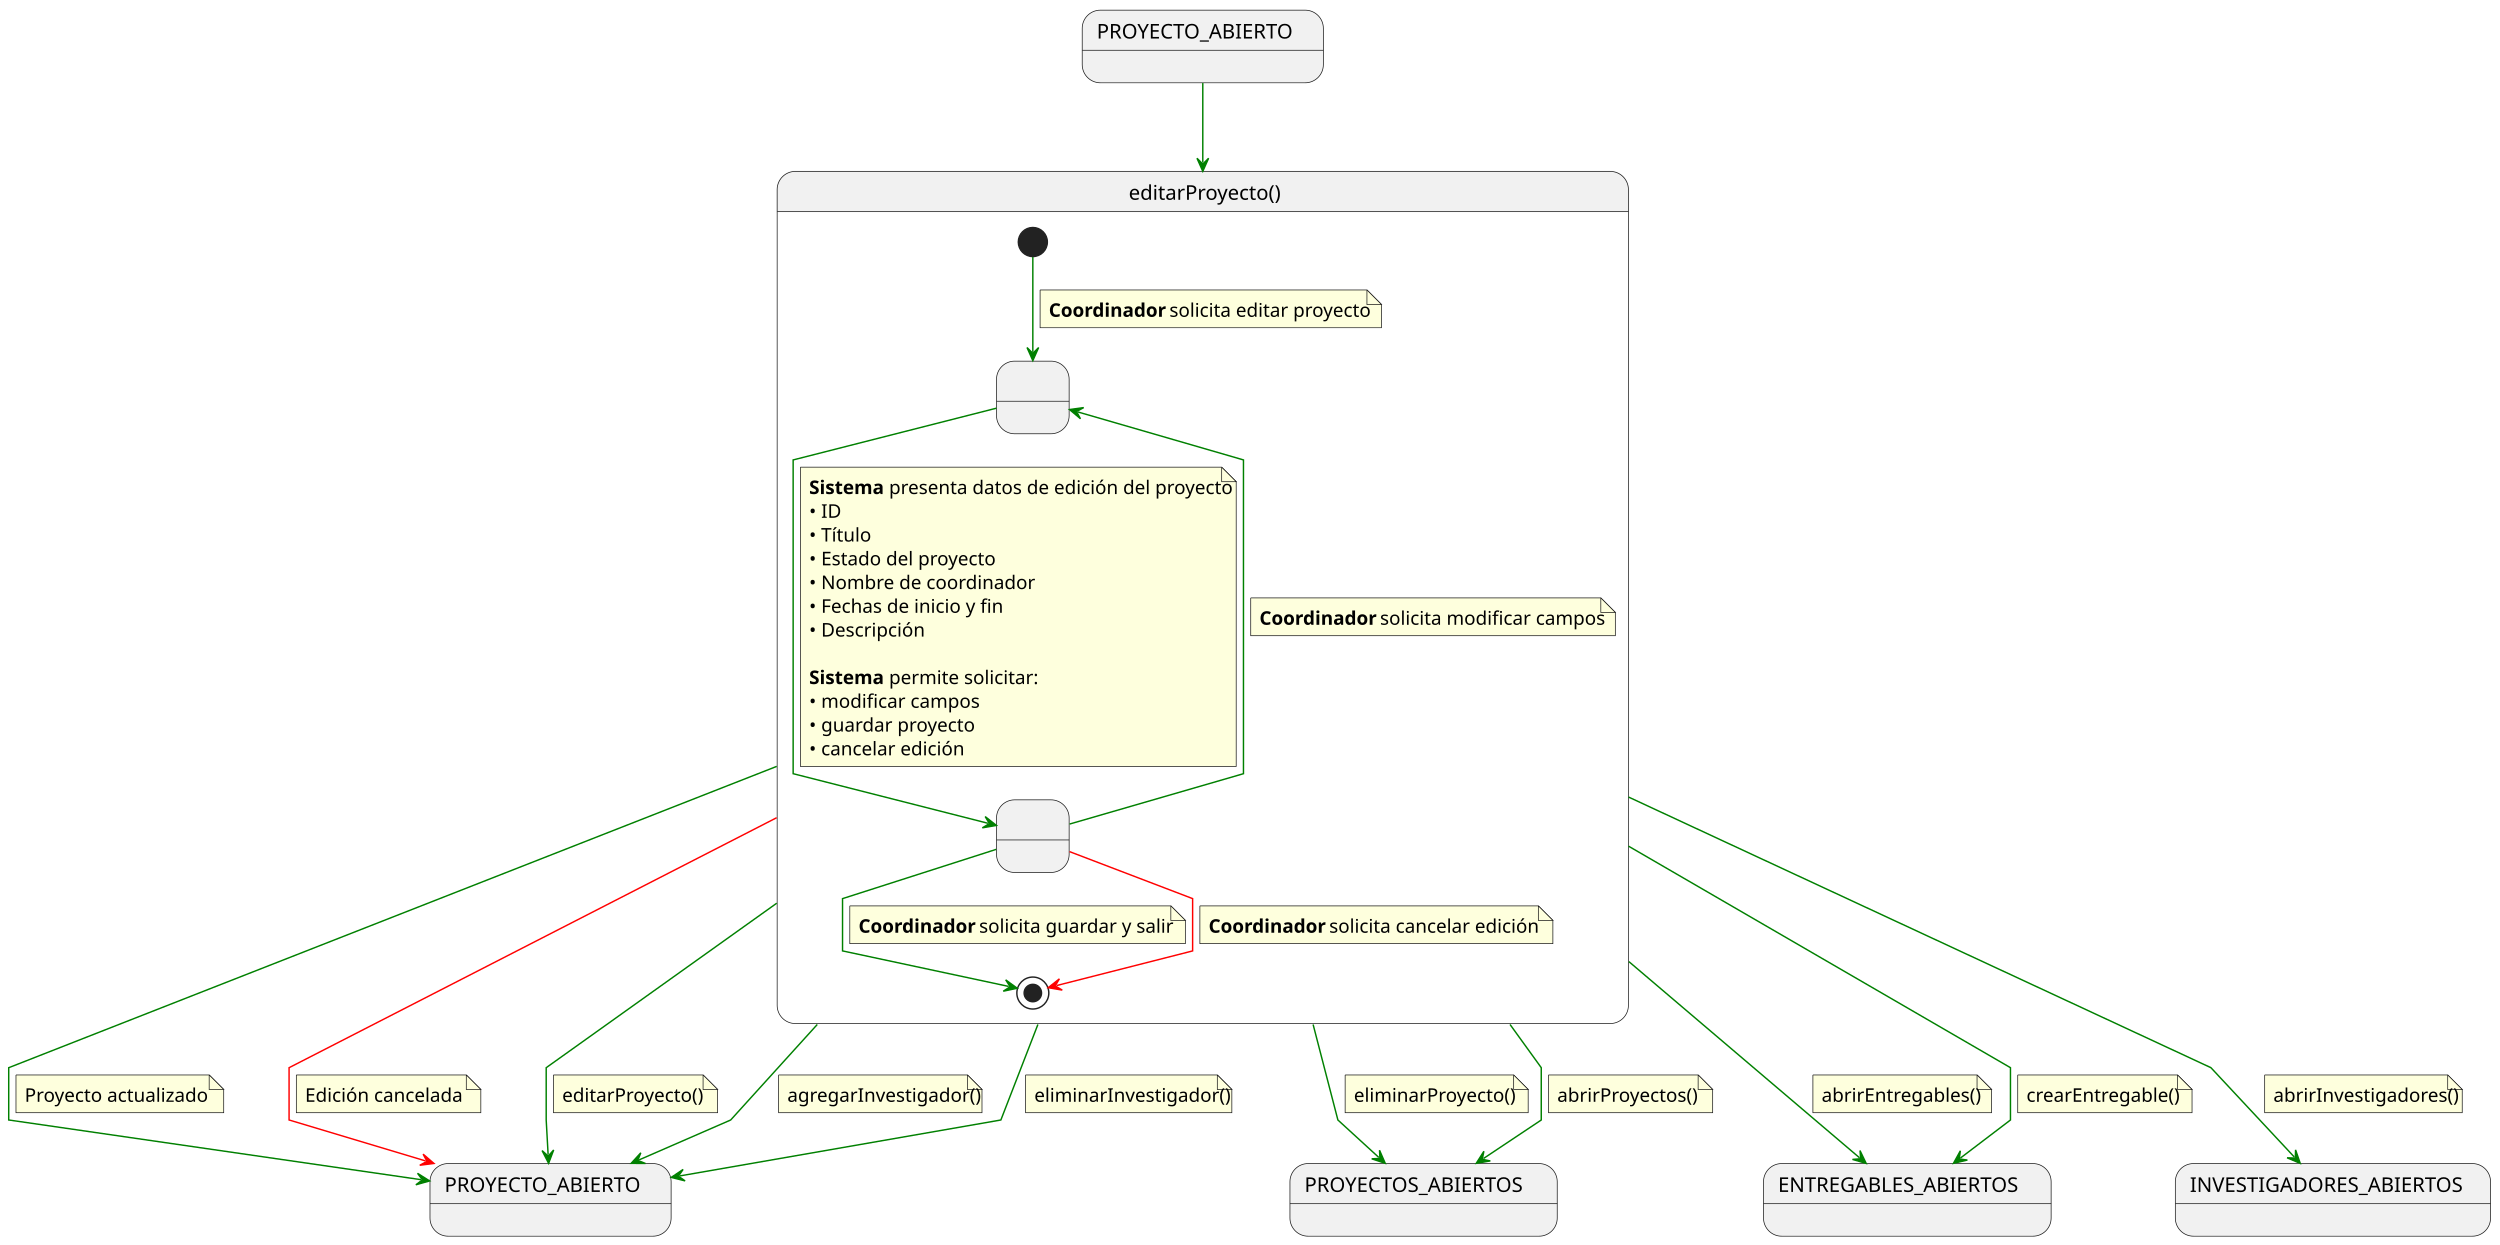
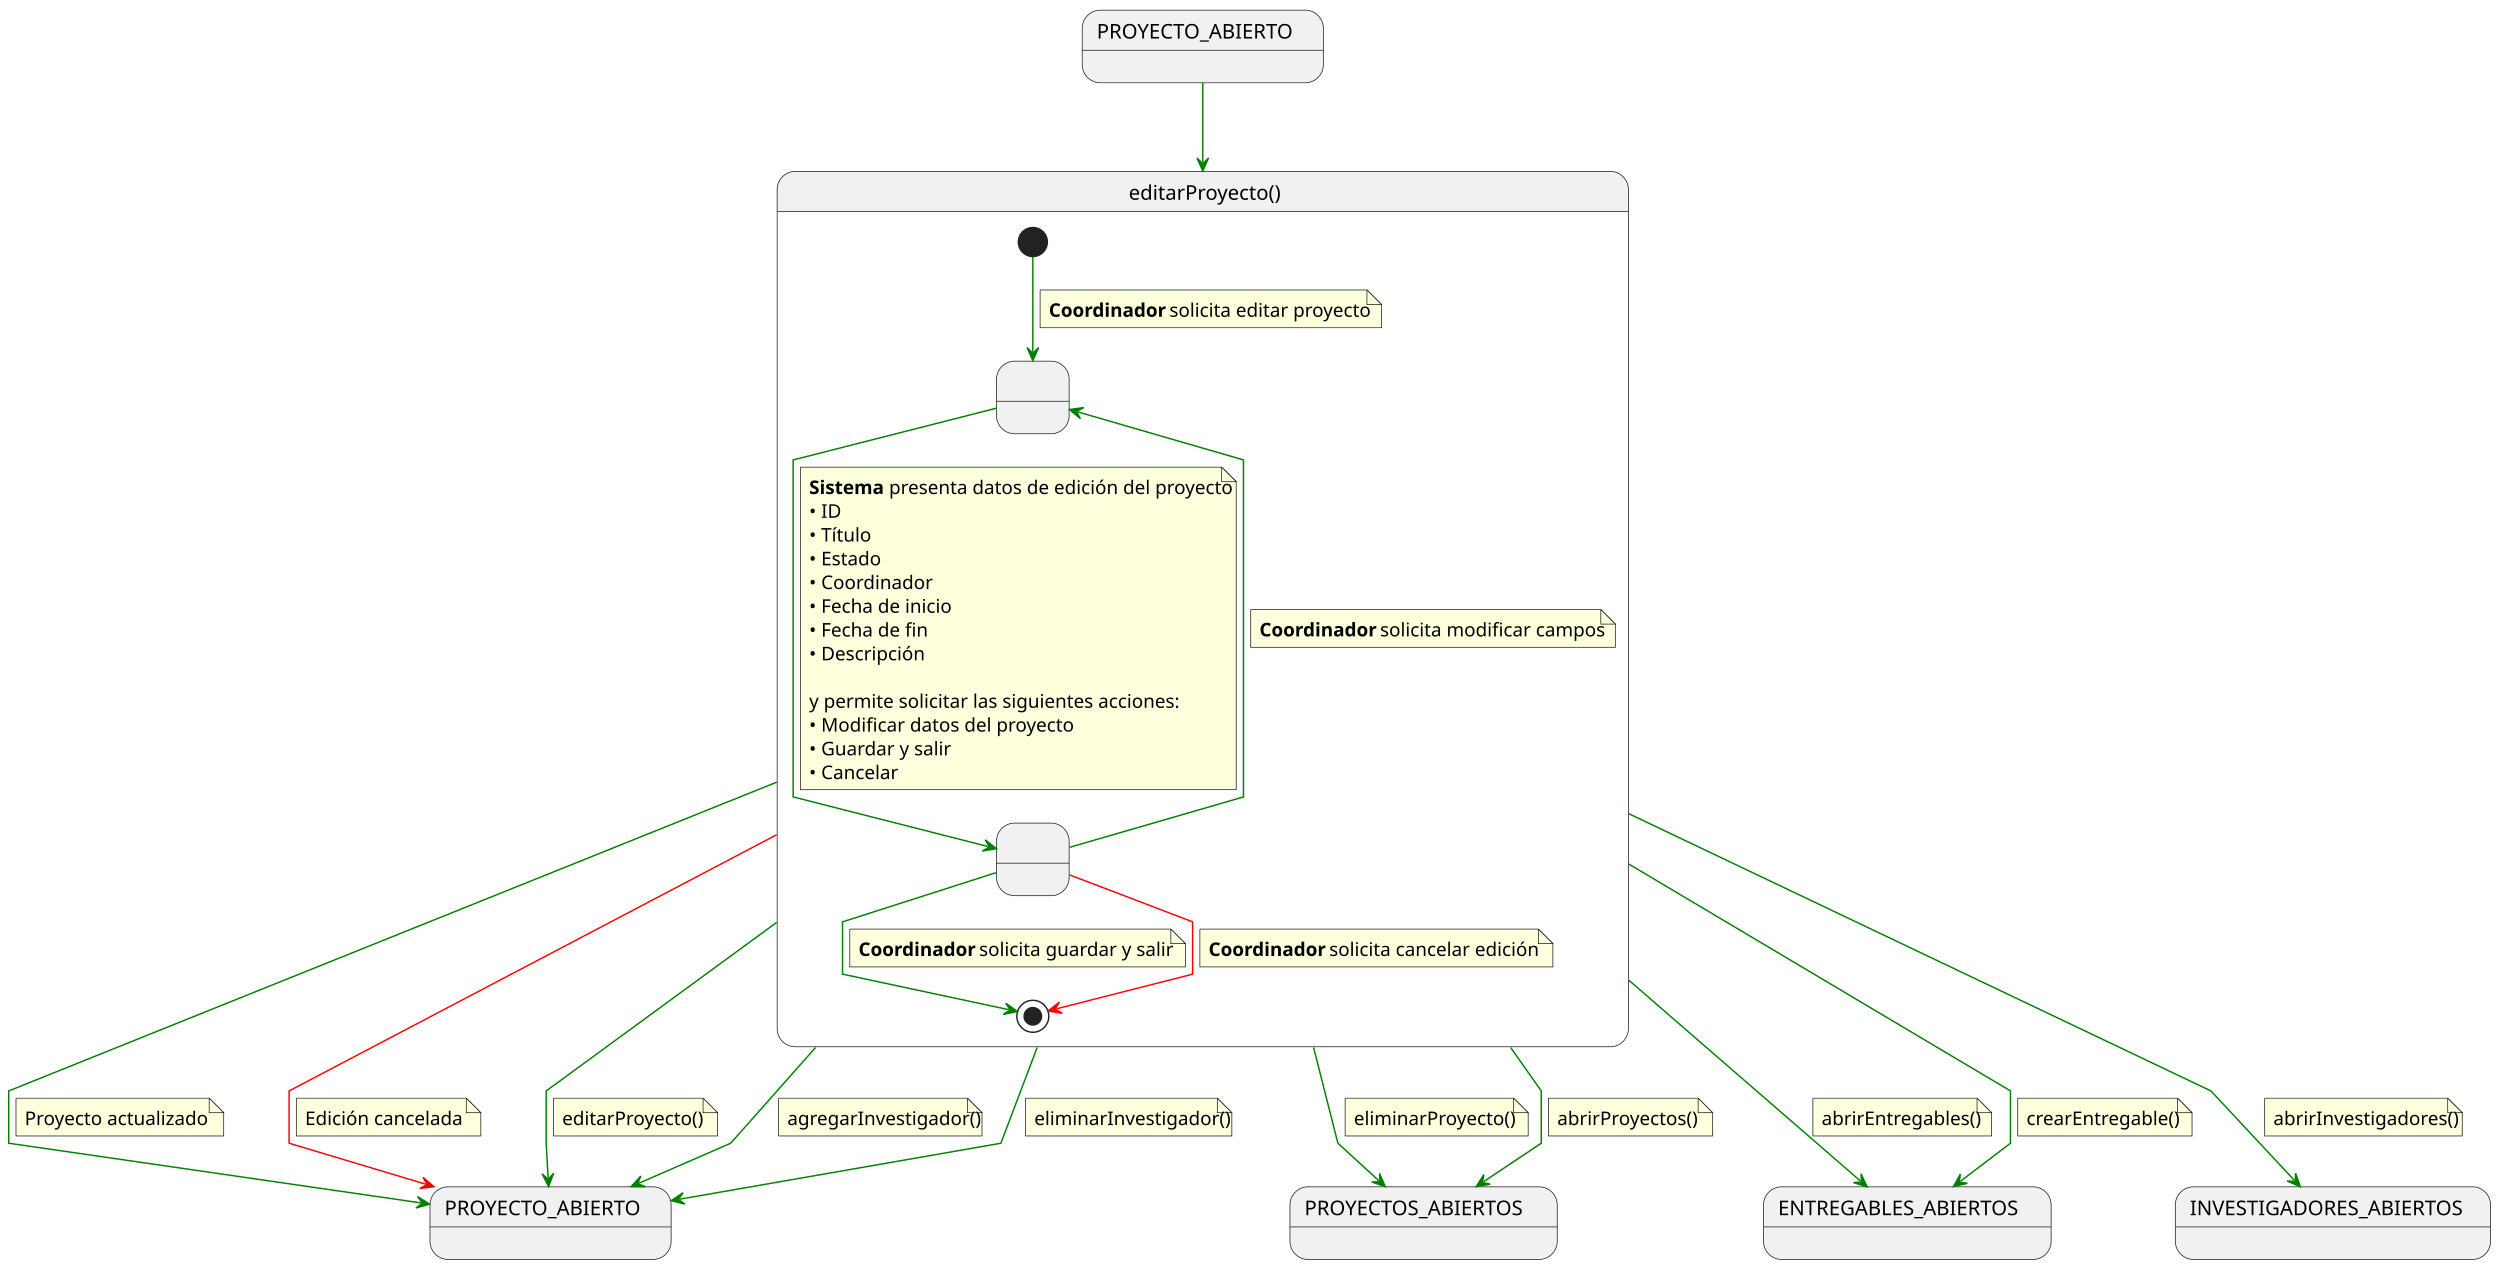
- <svg xmlns="http://www.w3.org/2000/svg" contentStyleType="text/css" height="857px" preserveAspectRatio="none" style="width:1721px;height:857px;background:#FFFFFF;" version="1.1" viewBox="0 0 1721 857" width="1721px" zoomAndPan="magnify">
+ <svg xmlns="http://www.w3.org/2000/svg" contentStyleType="text/css" height="873px" preserveAspectRatio="none" style="width:1721px;height:873px;background:#FFFFFF;" version="1.1" viewBox="0 0 1721 873" width="1721px" zoomAndPan="magnify">
  <defs />
  <g>
    <g id="in1">
      <rect fill="#F1F1F1" height="50" rx="12.5" ry="12.5" style="stroke:#181818;stroke-width:0.5;" width="166" x="745" y="7" />
      <line style="stroke:#181818;stroke-width:0.5;" x1="745" x2="911" y1="34.609" y2="34.609" />
      <text fill="#000000" font-family="sans-serif" font-size="14" lengthAdjust="spacing" textLength="146" x="755" y="26.533">PROYECTO_ABIERTO</text>
    </g>
    <path d="M547.5,118 L1108.5,118 A12.5,12.5 0 0 1 1121,130.5 L1121,145.609 L535,145.609 L535,130.5 A12.5,12.5 0 0 1 547.5,118 " fill="#F1F1F1" style="stroke:#F1F1F1;stroke-width:1.0;" />
-     <rect fill="none" height="586.609" rx="12.5" ry="12.5" style="stroke:#181818;stroke-width:0.5;" width="586" x="535" y="118" />
+     <rect fill="none" height="602.609" rx="12.5" ry="12.5" style="stroke:#181818;stroke-width:0.5;" width="586" x="535" y="118" />
    <line style="stroke:#181818;stroke-width:0.5;" x1="535" x2="1121" y1="145.609" y2="145.609" />
    <text fill="#000000" font-family="sans-serif" font-size="14" lengthAdjust="spacing" textLength="102" x="777" y="137.533">editarProyecto()</text>
    <g id="editarProyecto.EditandoDatos">
      <rect fill="#F1F1F1" height="50" rx="12.5" ry="12.5" style="stroke:#181818;stroke-width:0.5;" width="50" x="686" y="248.609" />
      <line style="stroke:#181818;stroke-width:0.5;" x1="686" x2="736" y1="276.219" y2="276.219" />
      <text fill="#000000" font-family="sans-serif" font-size="14" lengthAdjust="spacing" textLength="4" x="709" y="268.143"> </text>
    </g>
    <g id="editarProyecto.GuardandoDatos">
-       <rect fill="#F1F1F1" height="50" rx="12.5" ry="12.5" style="stroke:#181818;stroke-width:0.5;" width="50" x="686" y="550.609" />
-       <line style="stroke:#181818;stroke-width:0.5;" x1="686" x2="736" y1="578.219" y2="578.219" />
-       <text fill="#000000" font-family="sans-serif" font-size="14" lengthAdjust="spacing" textLength="4" x="709" y="570.143"> </text>
+       <rect fill="#F1F1F1" height="50" rx="12.5" ry="12.5" style="stroke:#181818;stroke-width:0.5;" width="50" x="686" y="566.609" />
+       <line style="stroke:#181818;stroke-width:0.5;" x1="686" x2="736" y1="594.219" y2="594.219" />
+       <text fill="#000000" font-family="sans-serif" font-size="14" lengthAdjust="spacing" textLength="4" x="709" y="586.143"> </text>
    </g>
    <ellipse cx="711" cy="166.609" fill="#222222" rx="10" ry="10" style="stroke:#222222;stroke-width:1.0;" />
-     <ellipse cx="711" cy="683.609" fill="none" rx="11" ry="11" style="stroke:#222222;stroke-width:1.0;" />
-     <ellipse cx="711" cy="683.609" fill="#222222" rx="6" ry="6" style="stroke:#222222;stroke-width:1.0;" />
+     <ellipse cx="711" cy="699.609" fill="none" rx="11" ry="11" style="stroke:#222222;stroke-width:1.0;" />
+     <ellipse cx="711" cy="699.609" fill="#222222" rx="6" ry="6" style="stroke:#222222;stroke-width:1.0;" />
    <g id="link_*start*editarProyecto_EditandoDatos">
      <path d="M711,176.929 C711,192.789 711,219.519 711,242.249 " fill="none" id="*start*editarProyecto-to-EditandoDatos" style="stroke:#008000;stroke-width:1.0;" />
      <polygon fill="#008000" points="711,248.249,715,239.249,711,243.249,707,239.249,711,248.249" style="stroke:#008000;stroke-width:1.0;" />
      <path d="M716,199.609 L716,225.609 L951,225.609 L951,209.609 L941,199.609 L716,199.609 " fill="#FEFFDD" style="stroke:#181818;stroke-width:0.5;" />
      <path d="M941,199.609 L941,209.609 L951,209.609 L941,199.609 " fill="#FEFFDD" style="stroke:#181818;stroke-width:0.5;" />
      <text fill="#000000" font-family="sans-serif" font-size="13" font-weight="bold" lengthAdjust="spacing" textLength="79" x="722" y="218.105">Coordinador</text>
      <text fill="#000000" font-family="sans-serif" font-size="13" lengthAdjust="spacing" textLength="131" x="805" y="218.105">solicita editar proyecto</text>
    </g>
    <g id="link_EditandoDatos_GuardandoDatos">
-       <path d="M685.94,280.989 C639.78,292.739 546,316.609 546,316.609 C546,316.609 546,532.609 546,532.609 C546,532.609 633.965,554.999 680.125,566.749 " fill="none" id="EditandoDatos-to-GuardandoDatos" style="stroke:#008000;stroke-width:1.0;" />
-       <polygon fill="#008000" points="685.94,568.229,678.205,562.133,681.095,566.996,676.231,569.886,685.94,568.229" style="stroke:#008000;stroke-width:1.0;" />
-       <path d="M551,321.609 L551,527.609 L851,527.609 L851,331.609 L841,321.609 L551,321.609 " fill="#FEFFDD" style="stroke:#181818;stroke-width:0.5;" />
+       <path d="M685.94,280.989 C639.78,292.739 546,316.609 546,316.609 C546,316.609 546,548.609 546,548.609 C546,548.609 633.965,570.999 680.125,582.749 " fill="none" id="EditandoDatos-to-GuardandoDatos" style="stroke:#008000;stroke-width:1.0;" />
+       <polygon fill="#008000" points="685.94,584.229,678.205,578.133,681.095,582.996,676.231,585.886,685.94,584.229" style="stroke:#008000;stroke-width:1.0;" />
+       <path d="M551,321.609 L551,543.609 L851,543.609 L851,331.609 L841,321.609 L551,321.609 " fill="#FEFFDD" style="stroke:#181818;stroke-width:0.5;" />
      <path d="M841,321.609 L841,331.609 L851,331.609 L841,321.609 " fill="#FEFFDD" style="stroke:#181818;stroke-width:0.5;" />
      <text fill="#000000" font-family="sans-serif" font-size="13" font-weight="bold" lengthAdjust="spacing" textLength="51" x="557" y="340.104">Sistema</text>
      <text fill="#000000" font-family="sans-serif" font-size="13" lengthAdjust="spacing" textLength="224" x="612" y="340.104">presenta datos de edición del proyecto</text>
      <text fill="#000000" font-family="sans-serif" font-size="13" lengthAdjust="spacing" textLength="21" x="557" y="356.456">• ID</text>
      <text fill="#000000" font-family="sans-serif" font-size="13" lengthAdjust="spacing" textLength="40" x="557" y="372.808">• Título</text>
-       <text fill="#000000" font-family="sans-serif" font-size="13" lengthAdjust="spacing" textLength="125" x="557" y="389.159">• Estado del proyecto</text>
-       <text fill="#000000" font-family="sans-serif" font-size="13" lengthAdjust="spacing" textLength="143" x="557" y="405.511">• Nombre de coordinador</text>
-       <text fill="#000000" font-family="sans-serif" font-size="13" lengthAdjust="spacing" textLength="132" x="557" y="421.862">• Fechas de inicio y fin</text>
-       <text fill="#000000" font-family="sans-serif" font-size="13" lengthAdjust="spacing" textLength="77" x="557" y="438.214">• Descripción</text>
-       <text fill="#000000" font-family="sans-serif" font-size="13" lengthAdjust="spacing" textLength="4" x="557" y="454.565"> </text>
-       <text fill="#000000" font-family="sans-serif" font-size="13" font-weight="bold" lengthAdjust="spacing" textLength="51" x="557" y="470.917">Sistema</text>
-       <text fill="#000000" font-family="sans-serif" font-size="13" lengthAdjust="spacing" textLength="96" x="612" y="470.917">permite solicitar:</text>
-       <text fill="#000000" font-family="sans-serif" font-size="13" lengthAdjust="spacing" textLength="111" x="557" y="487.269">• modificar campos</text>
-       <text fill="#000000" font-family="sans-serif" font-size="13" lengthAdjust="spacing" textLength="106" x="557" y="503.62">• guardar proyecto</text>
-       <text fill="#000000" font-family="sans-serif" font-size="13" lengthAdjust="spacing" textLength="103" x="557" y="519.972">• cancelar edición</text>
+       <text fill="#000000" font-family="sans-serif" font-size="13" lengthAdjust="spacing" textLength="50" x="557" y="389.159">• Estado</text>
+       <text fill="#000000" font-family="sans-serif" font-size="13" lengthAdjust="spacing" textLength="78" x="557" y="405.511">• Coordinador</text>
+       <text fill="#000000" font-family="sans-serif" font-size="13" lengthAdjust="spacing" textLength="97" x="557" y="421.862">• Fecha de inicio</text>
+       <text fill="#000000" font-family="sans-serif" font-size="13" lengthAdjust="spacing" textLength="80" x="557" y="438.214">• Fecha de fin</text>
+       <text fill="#000000" font-family="sans-serif" font-size="13" lengthAdjust="spacing" textLength="77" x="557" y="454.565">• Descripción</text>
+       <text fill="#000000" font-family="sans-serif" font-size="13" lengthAdjust="spacing" textLength="4" x="557" y="470.917"> </text>
+       <text fill="#000000" font-family="sans-serif" font-size="13" lengthAdjust="spacing" textLength="247" x="557" y="487.269">y permite solicitar las siguientes acciones:</text>
+       <text fill="#000000" font-family="sans-serif" font-size="13" lengthAdjust="spacing" textLength="172" x="557" y="503.62">• Modificar datos del proyecto</text>
+       <text fill="#000000" font-family="sans-serif" font-size="13" lengthAdjust="spacing" textLength="94" x="557" y="519.972">• Guardar y salir</text>
+       <text fill="#000000" font-family="sans-serif" font-size="13" lengthAdjust="spacing" textLength="60" x="557" y="536.323">• Cancelar</text>
    </g>
    <g id="link_GuardandoDatos_EditandoDatos">
-       <path d="M736.26,567.289 C777.8,555.259 856,532.609 856,532.609 C856,532.609 856,316.609 856,316.609 C856,316.609 783.563,295.628 742.023,283.598 " fill="none" id="GuardandoDatos-to-EditandoDatos" style="stroke:#008000;stroke-width:1.0;" />
+       <path d="M736.26,583.289 C777.8,571.259 856,548.609 856,548.609 C856,548.609 856,316.609 856,316.609 C856,316.609 783.563,295.628 742.023,283.598 " fill="none" id="GuardandoDatos-to-EditandoDatos" style="stroke:#008000;stroke-width:1.0;" />
      <polygon fill="#008000" points="736.26,281.929,743.792,288.275,741.063,283.32,746.018,280.591,736.26,281.929" style="stroke:#008000;stroke-width:1.0;" />
-       <path d="M861,411.609 L861,437.609 L1112,437.609 L1112,421.609 L1102,411.609 L861,411.609 " fill="#FEFFDD" style="stroke:#181818;stroke-width:0.5;" />
-       <path d="M1102,411.609 L1102,421.609 L1112,421.609 L1102,411.609 " fill="#FEFFDD" style="stroke:#181818;stroke-width:0.5;" />
-       <text fill="#000000" font-family="sans-serif" font-size="13" font-weight="bold" lengthAdjust="spacing" textLength="79" x="867" y="430.104">Coordinador</text>
-       <text fill="#000000" font-family="sans-serif" font-size="13" lengthAdjust="spacing" textLength="147" x="950" y="430.104">solicita modificar campos</text>
+       <path d="M861,419.609 L861,445.609 L1112,445.609 L1112,429.609 L1102,419.609 L861,419.609 " fill="#FEFFDD" style="stroke:#181818;stroke-width:0.5;" />
+       <path d="M1102,419.609 L1102,429.609 L1112,429.609 L1102,419.609 " fill="#FEFFDD" style="stroke:#181818;stroke-width:0.5;" />
+       <text fill="#000000" font-family="sans-serif" font-size="13" font-weight="bold" lengthAdjust="spacing" textLength="79" x="867" y="438.104">Coordinador</text>
+       <text fill="#000000" font-family="sans-serif" font-size="13" lengthAdjust="spacing" textLength="147" x="950" y="438.104">solicita modificar campos</text>
    </g>
    <g id="link_GuardandoDatos_*end*editarProyecto">
-       <path d="M685.74,584.709 C647.67,596.909 580,618.609 580,618.609 C580,618.609 580,654.609 580,654.609 C580,654.609 663.123,672.375 694.413,679.065 " fill="none" id="GuardandoDatos-to-*end*editarProyecto" style="stroke:#008000;stroke-width:1.0;" />
-       <polygon fill="#008000" points="700.28,680.319,692.315,674.526,695.39,679.274,690.643,682.349,700.28,680.319" style="stroke:#008000;stroke-width:1.0;" />
-       <path d="M585,623.609 L585,649.609 L816,649.609 L816,633.609 L806,623.609 L585,623.609 " fill="#FEFFDD" style="stroke:#181818;stroke-width:0.5;" />
-       <path d="M806,623.609 L806,633.609 L816,633.609 L806,623.609 " fill="#FEFFDD" style="stroke:#181818;stroke-width:0.5;" />
-       <text fill="#000000" font-family="sans-serif" font-size="13" font-weight="bold" lengthAdjust="spacing" textLength="79" x="591" y="642.105">Coordinador</text>
-       <text fill="#000000" font-family="sans-serif" font-size="13" lengthAdjust="spacing" textLength="127" x="674" y="642.105">solicita guardar y salir</text>
+       <path d="M685.74,600.709 C647.67,612.909 580,634.609 580,634.609 C580,634.609 580,670.609 580,670.609 C580,670.609 663.123,688.375 694.413,695.065 " fill="none" id="GuardandoDatos-to-*end*editarProyecto" style="stroke:#008000;stroke-width:1.0;" />
+       <polygon fill="#008000" points="700.28,696.319,692.315,690.526,695.39,695.274,690.643,698.349,700.28,696.319" style="stroke:#008000;stroke-width:1.0;" />
+       <path d="M585,639.609 L585,665.609 L816,665.609 L816,649.609 L806,639.609 L585,639.609 " fill="#FEFFDD" style="stroke:#181818;stroke-width:0.5;" />
+       <path d="M806,639.609 L806,649.609 L816,649.609 L806,639.609 " fill="#FEFFDD" style="stroke:#181818;stroke-width:0.5;" />
+       <text fill="#000000" font-family="sans-serif" font-size="13" font-weight="bold" lengthAdjust="spacing" textLength="79" x="591" y="658.105">Coordinador</text>
+       <text fill="#000000" font-family="sans-serif" font-size="13" lengthAdjust="spacing" textLength="127" x="674" y="658.105">solicita guardar y salir</text>
    </g>
    <g id="link_GuardandoDatos_*end*editarProyecto">
-       <path d="M736.24,586.249 C768.71,598.649 821,618.609 821,618.609 C821,618.609 821,654.609 821,654.609 C821,654.609 754.894,671.439 727.365,678.449 " fill="none" id="GuardandoDatos-to-*end*editarProyecto-1" style="stroke:#FF0000;stroke-width:1.0;" />
-       <polygon fill="#FF0000" points="721.55,679.929,731.259,681.585,726.395,678.696,729.285,673.832,721.55,679.929" style="stroke:#FF0000;stroke-width:1.0;" />
-       <path d="M826,623.609 L826,649.609 L1069,649.609 L1069,633.609 L1059,623.609 L826,623.609 " fill="#FEFFDD" style="stroke:#181818;stroke-width:0.5;" />
-       <path d="M1059,623.609 L1059,633.609 L1069,633.609 L1059,623.609 " fill="#FEFFDD" style="stroke:#181818;stroke-width:0.5;" />
-       <text fill="#000000" font-family="sans-serif" font-size="13" font-weight="bold" lengthAdjust="spacing" textLength="79" x="832" y="642.105">Coordinador</text>
-       <text fill="#000000" font-family="sans-serif" font-size="13" lengthAdjust="spacing" textLength="139" x="915" y="642.105">solicita cancelar edición</text>
+       <path d="M736.24,602.249 C768.71,614.649 821,634.609 821,634.609 C821,634.609 821,670.609 821,670.609 C821,670.609 754.894,687.439 727.365,694.449 " fill="none" id="GuardandoDatos-to-*end*editarProyecto-1" style="stroke:#FF0000;stroke-width:1.0;" />
+       <polygon fill="#FF0000" points="721.55,695.929,731.259,697.585,726.395,694.696,729.285,689.832,721.55,695.929" style="stroke:#FF0000;stroke-width:1.0;" />
+       <path d="M826,639.609 L826,665.609 L1069,665.609 L1069,649.609 L1059,639.609 L826,639.609 " fill="#FEFFDD" style="stroke:#181818;stroke-width:0.5;" />
+       <path d="M1059,639.609 L1059,649.609 L1069,649.609 L1059,639.609 " fill="#FEFFDD" style="stroke:#181818;stroke-width:0.5;" />
+       <text fill="#000000" font-family="sans-serif" font-size="13" font-weight="bold" lengthAdjust="spacing" textLength="79" x="832" y="658.105">Coordinador</text>
+       <text fill="#000000" font-family="sans-serif" font-size="13" lengthAdjust="spacing" textLength="139" x="915" y="658.105">solicita cancelar edición</text>
    </g>
    <g id="PROYECTO_ABIERTO">
-       <rect fill="#F1F1F1" height="50" rx="12.5" ry="12.5" style="stroke:#181818;stroke-width:0.5;" width="166" x="296" y="801" />
-       <line style="stroke:#181818;stroke-width:0.5;" x1="296" x2="462" y1="828.609" y2="828.609" />
-       <text fill="#000000" font-family="sans-serif" font-size="14" lengthAdjust="spacing" textLength="146" x="306" y="820.533">PROYECTO_ABIERTO</text>
+       <rect fill="#F1F1F1" height="50" rx="12.5" ry="12.5" style="stroke:#181818;stroke-width:0.5;" width="166" x="296" y="817" />
+       <line style="stroke:#181818;stroke-width:0.5;" x1="296" x2="462" y1="844.609" y2="844.609" />
+       <text fill="#000000" font-family="sans-serif" font-size="14" lengthAdjust="spacing" textLength="146" x="306" y="836.533">PROYECTO_ABIERTO</text>
    </g>
    <g id="PROYECTOS_ABIERTOS">
-       <rect fill="#F1F1F1" height="50" rx="12.5" ry="12.5" style="stroke:#181818;stroke-width:0.5;" width="184" x="888" y="801" />
-       <line style="stroke:#181818;stroke-width:0.5;" x1="888" x2="1072" y1="828.609" y2="828.609" />
-       <text fill="#000000" font-family="sans-serif" font-size="14" lengthAdjust="spacing" textLength="164" x="898" y="820.533">PROYECTOS_ABIERTOS</text>
+       <rect fill="#F1F1F1" height="50" rx="12.5" ry="12.5" style="stroke:#181818;stroke-width:0.5;" width="184" x="888" y="817" />
+       <line style="stroke:#181818;stroke-width:0.5;" x1="888" x2="1072" y1="844.609" y2="844.609" />
+       <text fill="#000000" font-family="sans-serif" font-size="14" lengthAdjust="spacing" textLength="164" x="898" y="836.533">PROYECTOS_ABIERTOS</text>
    </g>
    <g id="ENTREGABLES_ABIERTOS">
-       <rect fill="#F1F1F1" height="50" rx="12.5" ry="12.5" style="stroke:#181818;stroke-width:0.5;" width="198" x="1214" y="801" />
-       <line style="stroke:#181818;stroke-width:0.5;" x1="1214" x2="1412" y1="828.609" y2="828.609" />
-       <text fill="#000000" font-family="sans-serif" font-size="14" lengthAdjust="spacing" textLength="178" x="1224" y="820.533">ENTREGABLES_ABIERTOS</text>
+       <rect fill="#F1F1F1" height="50" rx="12.5" ry="12.5" style="stroke:#181818;stroke-width:0.5;" width="198" x="1214" y="817" />
+       <line style="stroke:#181818;stroke-width:0.5;" x1="1214" x2="1412" y1="844.609" y2="844.609" />
+       <text fill="#000000" font-family="sans-serif" font-size="14" lengthAdjust="spacing" textLength="178" x="1224" y="836.533">ENTREGABLES_ABIERTOS</text>
    </g>
    <g id="INVESTIGADORES_ABIERTOS">
-       <rect fill="#F1F1F1" height="50" rx="12.5" ry="12.5" style="stroke:#181818;stroke-width:0.5;" width="217" x="1497.5" y="801" />
-       <line style="stroke:#181818;stroke-width:0.5;" x1="1497.5" x2="1714.5" y1="828.609" y2="828.609" />
-       <text fill="#000000" font-family="sans-serif" font-size="14" lengthAdjust="spacing" textLength="197" x="1507.5" y="820.533">INVESTIGADORES_ABIERTOS</text>
+       <rect fill="#F1F1F1" height="50" rx="12.5" ry="12.5" style="stroke:#181818;stroke-width:0.5;" width="217" x="1497.5" y="817" />
+       <line style="stroke:#181818;stroke-width:0.5;" x1="1497.5" x2="1714.5" y1="844.609" y2="844.609" />
+       <text fill="#000000" font-family="sans-serif" font-size="14" lengthAdjust="spacing" textLength="197" x="1507.5" y="836.533">INVESTIGADORES_ABIERTOS</text>
    </g>
    <g id="link_in1_editarProyecto">
-       <path d="M828,57.19 C828,72.24 828,87.39 828,111.93 " fill="none" id="in1-to-editarProyecto" style="stroke:#008000;stroke-width:1.0;" />
-       <polygon fill="#008000" points="828,117.93,832,108.93,828,112.93,824,108.93,828,117.93" style="stroke:#008000;stroke-width:1.0;" />
+       <path d="M828,57.11 C828,72.11 828,87.2 828,111.73 " fill="none" id="in1-to-editarProyecto" style="stroke:#008000;stroke-width:1.0;" />
+       <polygon fill="#008000" points="828,117.73,832,108.73,828,112.73,824,108.73,828,117.73" style="stroke:#008000;stroke-width:1.0;" />
    </g>
    <g id="link_editarProyecto_PROYECTO_ABIERTO">
-       <path d="M534.72,527.56 C298.65,620.18 6,735 6,735 C6,735 6,771 6,771 C6,771 179.882,796.17 289.822,812.09 " fill="none" id="editarProyecto-to-PROYECTO_ABIERTO" style="stroke:#008000;stroke-width:1.0;" />
-       <polygon fill="#008000" points="295.76,812.95,287.426,807.702,290.812,812.233,286.28,815.619,295.76,812.95" style="stroke:#008000;stroke-width:1.0;" />
-       <path d="M11,740 L11,766 L154,766 L154,750 L144,740 L11,740 " fill="#FEFFDD" style="stroke:#181818;stroke-width:0.5;" />
-       <path d="M144,740 L144,750 L154,750 L144,740 " fill="#FEFFDD" style="stroke:#181818;stroke-width:0.5;" />
-       <text fill="#000000" font-family="sans-serif" font-size="13" lengthAdjust="spacing" textLength="122" x="17" y="758.495">Proyecto actualizado</text>
+       <path d="M534.72,538.42 C298.65,633.33 6,751 6,751 C6,751 6,787 6,787 C6,787 179.882,812.17 289.822,828.09 " fill="none" id="editarProyecto-to-PROYECTO_ABIERTO" style="stroke:#008000;stroke-width:1.0;" />
+       <polygon fill="#008000" points="295.76,828.95,287.426,823.702,290.812,828.233,286.28,831.619,295.76,828.95" style="stroke:#008000;stroke-width:1.0;" />
+       <path d="M11,756 L11,782 L154,782 L154,766 L144,756 L11,756 " fill="#FEFFDD" style="stroke:#181818;stroke-width:0.5;" />
+       <path d="M144,756 L144,766 L154,766 L144,756 " fill="#FEFFDD" style="stroke:#181818;stroke-width:0.5;" />
+       <text fill="#000000" font-family="sans-serif" font-size="13" lengthAdjust="spacing" textLength="122" x="17" y="774.495">Proyecto actualizado</text>
    </g>
    <g id="link_editarProyecto_PROYECTO_ABIERTO">
-       <path d="M534.68,562.89 C370.7,646.97 199,735 199,735 C199,735 199,771 199,771 C199,771 244.993,784.796 292.993,799.196 " fill="none" id="editarProyecto-to-PROYECTO_ABIERTO-1" style="stroke:#FF0000;stroke-width:1.0;" />
-       <polygon fill="#FF0000" points="298.74,800.92,291.269,794.503,293.951,799.483,288.97,802.165,298.74,800.92" style="stroke:#FF0000;stroke-width:1.0;" />
-       <path d="M204,740 L204,766 L331,766 L331,750 L321,740 L204,740 " fill="#FEFFDD" style="stroke:#181818;stroke-width:0.5;" />
-       <path d="M321,740 L321,750 L331,750 L321,740 " fill="#FEFFDD" style="stroke:#181818;stroke-width:0.5;" />
-       <text fill="#000000" font-family="sans-serif" font-size="13" lengthAdjust="spacing" textLength="106" x="210" y="758.495">Edición cancelada</text>
+       <path d="M534.68,574.62 C370.7,660.78 199,751 199,751 C199,751 199,787 199,787 C199,787 244.993,800.796 292.993,815.196 " fill="none" id="editarProyecto-to-PROYECTO_ABIERTO-1" style="stroke:#FF0000;stroke-width:1.0;" />
+       <polygon fill="#FF0000" points="298.74,816.92,291.269,810.503,293.951,815.483,288.97,818.165,298.74,816.92" style="stroke:#FF0000;stroke-width:1.0;" />
+       <path d="M204,756 L204,782 L331,782 L331,766 L321,756 L204,756 " fill="#FEFFDD" style="stroke:#181818;stroke-width:0.5;" />
+       <path d="M321,756 L321,766 L331,766 L321,756 " fill="#FEFFDD" style="stroke:#181818;stroke-width:0.5;" />
+       <text fill="#000000" font-family="sans-serif" font-size="13" lengthAdjust="spacing" textLength="106" x="210" y="774.495">Edición cancelada</text>
    </g>
    <g id="link_editarProyecto_PROYECTO_ABIERTO">
-       <path d="M534.72,621.75 C448.11,683.55 376,735 376,735 C376,735 376,771 376,771 C376,771 376.526,780.479 377.327,794.849 " fill="none" id="editarProyecto-to-PROYECTO_ABIERTO-2" style="stroke:#008000;stroke-width:1.0;" />
-       <polygon fill="#008000" points="377.66,800.84,381.154,791.632,377.382,795.848,373.166,792.076,377.66,800.84" style="stroke:#008000;stroke-width:1.0;" />
-       <path d="M381,740 L381,766 L494,766 L494,750 L484,740 L381,740 " fill="#FEFFDD" style="stroke:#181818;stroke-width:0.5;" />
-       <path d="M484,740 L484,750 L494,750 L484,740 " fill="#FEFFDD" style="stroke:#181818;stroke-width:0.5;" />
-       <text fill="#000000" font-family="sans-serif" font-size="13" lengthAdjust="spacing" textLength="92" x="387" y="758.495">editarProyecto()</text>
+       <path d="M534.72,634.94 C448.11,698.27 376,751 376,751 C376,751 376,787 376,787 C376,787 376.526,796.479 377.327,810.849 " fill="none" id="editarProyecto-to-PROYECTO_ABIERTO-2" style="stroke:#008000;stroke-width:1.0;" />
+       <polygon fill="#008000" points="377.66,816.84,381.154,807.632,377.382,811.848,373.166,808.076,377.66,816.84" style="stroke:#008000;stroke-width:1.0;" />
+       <path d="M381,756 L381,782 L494,782 L494,766 L484,756 L381,756 " fill="#FEFFDD" style="stroke:#181818;stroke-width:0.5;" />
+       <path d="M484,756 L484,766 L494,766 L484,756 " fill="#FEFFDD" style="stroke:#181818;stroke-width:0.5;" />
+       <text fill="#000000" font-family="sans-serif" font-size="13" lengthAdjust="spacing" textLength="92" x="387" y="774.495">editarProyecto()</text>
    </g>
    <g id="link_editarProyecto_PROYECTO_ABIERTO">
-       <path d="M562.61,705.25 C527.3,744.2 503,771 503,771 C503,771 472.992,784.076 439.972,798.446 " fill="none" id="editarProyecto-to-PROYECTO_ABIERTO-3" style="stroke:#008000;stroke-width:1.0;" />
-       <polygon fill="#008000" points="434.47,800.84,444.319,800.916,439.055,798.845,441.126,793.581,434.47,800.84" style="stroke:#008000;stroke-width:1.0;" />
-       <path d="M536,740 L536,766 L676,766 L676,750 L666,740 L536,740 " fill="#FEFFDD" style="stroke:#181818;stroke-width:0.5;" />
-       <path d="M666,740 L666,750 L676,750 L666,740 " fill="#FEFFDD" style="stroke:#181818;stroke-width:0.5;" />
-       <text fill="#000000" font-family="sans-serif" font-size="13" lengthAdjust="spacing" textLength="119" x="542" y="758.495">agregarInvestigador()</text>
+       <path d="M561.48,721.05 C526.78,760.18 503,787 503,787 C503,787 472.992,800.076 439.972,814.446 " fill="none" id="editarProyecto-to-PROYECTO_ABIERTO-3" style="stroke:#008000;stroke-width:1.0;" />
+       <polygon fill="#008000" points="434.47,816.84,444.319,816.916,439.055,814.845,441.126,809.581,434.47,816.84" style="stroke:#008000;stroke-width:1.0;" />
+       <path d="M536,756 L536,782 L676,782 L676,766 L666,756 L536,756 " fill="#FEFFDD" style="stroke:#181818;stroke-width:0.5;" />
+       <path d="M666,756 L666,766 L676,766 L666,756 " fill="#FEFFDD" style="stroke:#181818;stroke-width:0.5;" />
+       <text fill="#000000" font-family="sans-serif" font-size="13" lengthAdjust="spacing" textLength="119" x="542" y="774.495">agregarInvestigador()</text>
    </g>
    <g id="link_editarProyecto_PROYECTO_ABIERTO">
-       <path d="M714.49,705.25 C699.39,744.2 689,771 689,771 C689,771 559.811,793.5 467.981,809.5 " fill="none" id="editarProyecto-to-PROYECTO_ABIERTO-4" style="stroke:#008000;stroke-width:1.0;" />
-       <polygon fill="#008000" points="462.07,810.53,471.623,812.926,466.996,809.672,470.25,805.044,462.07,810.53" style="stroke:#008000;stroke-width:1.0;" />
-       <path d="M706,740 L706,766 L848,766 L848,750 L838,740 L706,740 " fill="#FEFFDD" style="stroke:#181818;stroke-width:0.5;" />
-       <path d="M838,740 L838,750 L848,750 L838,740 " fill="#FEFFDD" style="stroke:#181818;stroke-width:0.5;" />
-       <text fill="#000000" font-family="sans-serif" font-size="13" lengthAdjust="spacing" textLength="121" x="712" y="758.495">eliminarInvestigador()</text>
+       <path d="M714.01,721.05 C699.17,760.18 689,787 689,787 C689,787 559.811,809.5 467.981,825.5 " fill="none" id="editarProyecto-to-PROYECTO_ABIERTO-4" style="stroke:#008000;stroke-width:1.0;" />
+       <polygon fill="#008000" points="462.07,826.53,471.623,828.926,466.996,825.672,470.25,821.044,462.07,826.53" style="stroke:#008000;stroke-width:1.0;" />
+       <path d="M706,756 L706,782 L848,782 L848,766 L838,756 L706,756 " fill="#FEFFDD" style="stroke:#181818;stroke-width:0.5;" />
+       <path d="M838,756 L838,766 L848,766 L838,756 " fill="#FEFFDD" style="stroke:#181818;stroke-width:0.5;" />
+       <text fill="#000000" font-family="sans-serif" font-size="13" lengthAdjust="spacing" textLength="121" x="712" y="774.495">eliminarInvestigador()</text>
    </g>
    <g id="link_editarProyecto_PROYECTOS_ABIERTOS">
-       <path d="M903.94,705.25 C914.05,744.2 921,771 921,771 C921,771 933.473,782.42 949.183,796.79 " fill="none" id="editarProyecto-to-PROYECTOS_ABIERTOS" style="stroke:#008000;stroke-width:1.0;" />
-       <polygon fill="#008000" points="953.61,800.84,949.669,791.814,949.921,797.465,944.269,797.717,953.61,800.84" style="stroke:#008000;stroke-width:1.0;" />
-       <path d="M926,740 L926,766 L1052,766 L1052,750 L1042,740 L926,740 " fill="#FEFFDD" style="stroke:#181818;stroke-width:0.5;" />
-       <path d="M1042,740 L1042,750 L1052,750 L1042,740 " fill="#FEFFDD" style="stroke:#181818;stroke-width:0.5;" />
-       <text fill="#000000" font-family="sans-serif" font-size="13" lengthAdjust="spacing" textLength="105" x="932" y="758.495">eliminarProyecto()</text>
+       <path d="M904.27,721.05 C914.19,760.18 921,787 921,787 C921,787 933.473,798.42 949.183,812.79 " fill="none" id="editarProyecto-to-PROYECTOS_ABIERTOS" style="stroke:#008000;stroke-width:1.0;" />
+       <polygon fill="#008000" points="953.61,816.84,949.669,807.814,949.921,813.465,944.269,813.717,953.61,816.84" style="stroke:#008000;stroke-width:1.0;" />
+       <path d="M926,756 L926,782 L1052,782 L1052,766 L1042,756 L926,756 " fill="#FEFFDD" style="stroke:#181818;stroke-width:0.5;" />
+       <path d="M1042,756 L1042,766 L1052,766 L1042,756 " fill="#FEFFDD" style="stroke:#181818;stroke-width:0.5;" />
+       <text fill="#000000" font-family="sans-serif" font-size="13" lengthAdjust="spacing" textLength="105" x="932" y="774.495">eliminarProyecto()</text>
    </g>
    <g id="link_editarProyecto_PROYECTOS_ABIERTOS">
-       <path d="M1039.5,705.24 C1052.81,723.66 1061,735 1061,735 C1061,735 1061,771 1061,771 C1061,771 1042.793,783.142 1021.233,797.512 " fill="none" id="editarProyecto-to-PROYECTOS_ABIERTOS-1" style="stroke:#008000;stroke-width:1.0;" />
-       <polygon fill="#008000" points="1016.24,800.84,1025.947,799.177,1020.4,798.067,1021.51,792.52,1016.24,800.84" style="stroke:#008000;stroke-width:1.0;" />
-       <path d="M1066,740 L1066,766 L1179,766 L1179,750 L1169,740 L1066,740 " fill="#FEFFDD" style="stroke:#181818;stroke-width:0.5;" />
-       <path d="M1169,740 L1169,750 L1179,750 L1169,740 " fill="#FEFFDD" style="stroke:#181818;stroke-width:0.5;" />
-       <text fill="#000000" font-family="sans-serif" font-size="13" lengthAdjust="spacing" textLength="92" x="1072" y="758.495">abrirProyectos()</text>
+       <path d="M1039.91,721.09 C1052.98,739.62 1061,751 1061,751 C1061,751 1061,787 1061,787 C1061,787 1042.793,799.142 1021.233,813.512 " fill="none" id="editarProyecto-to-PROYECTOS_ABIERTOS-1" style="stroke:#008000;stroke-width:1.0;" />
+       <polygon fill="#008000" points="1016.24,816.84,1025.947,815.177,1020.4,814.067,1021.51,808.52,1016.24,816.84" style="stroke:#008000;stroke-width:1.0;" />
+       <path d="M1066,756 L1066,782 L1179,782 L1179,766 L1169,756 L1066,756 " fill="#FEFFDD" style="stroke:#181818;stroke-width:0.5;" />
+       <path d="M1169,756 L1169,766 L1179,766 L1169,756 " fill="#FEFFDD" style="stroke:#181818;stroke-width:0.5;" />
+       <text fill="#000000" font-family="sans-serif" font-size="13" lengthAdjust="spacing" textLength="92" x="1072" y="774.495">abrirProyectos()</text>
    </g>
    <g id="link_editarProyecto_ENTREGABLES_ABIERTOS">
-       <path d="M1121.32,661.97 C1188.54,719.15 1245.749,767.803 1280.119,797.033 " fill="none" id="editarProyecto-to-ENTREGABLES_ABIERTOS" style="stroke:#008000;stroke-width:1.0;" />
-       <polygon fill="#008000" points="1284.69,800.92,1280.426,792.042,1280.881,797.681,1275.243,798.136,1284.69,800.92" style="stroke:#008000;stroke-width:1.0;" />
-       <path d="M1248,740 L1248,766 L1371,766 L1371,750 L1361,740 L1248,740 " fill="#FEFFDD" style="stroke:#181818;stroke-width:0.5;" />
-       <path d="M1361,740 L1361,750 L1371,750 L1361,740 " fill="#FEFFDD" style="stroke:#181818;stroke-width:0.5;" />
-       <text fill="#000000" font-family="sans-serif" font-size="13" lengthAdjust="spacing" textLength="102" x="1254" y="758.495">abrirEntregables()</text>
+       <path d="M1121.32,674.81 C1188.94,733.44 1246.516,783.36 1280.766,813.05 " fill="none" id="editarProyecto-to-ENTREGABLES_ABIERTOS" style="stroke:#008000;stroke-width:1.0;" />
+       <polygon fill="#008000" points="1285.3,816.98,1281.12,808.062,1281.522,813.705,1275.879,814.107,1285.3,816.98" style="stroke:#008000;stroke-width:1.0;" />
+       <path d="M1248,756 L1248,782 L1371,782 L1371,766 L1361,756 L1248,756 " fill="#FEFFDD" style="stroke:#181818;stroke-width:0.5;" />
+       <path d="M1361,756 L1361,766 L1371,766 L1361,756 " fill="#FEFFDD" style="stroke:#181818;stroke-width:0.5;" />
+       <text fill="#000000" font-family="sans-serif" font-size="13" lengthAdjust="spacing" textLength="102" x="1254" y="774.495">abrirEntregables()</text>
    </g>
    <g id="link_editarProyecto_ENTREGABLES_ABIERTOS">
-       <path d="M1121.06,582.49 C1254.86,660.1 1384,735 1384,735 C1384,735 1384,771 1384,771 C1384,771 1368.447,782.84 1349.537,797.21 " fill="none" id="editarProyecto-to-ENTREGABLES_ABIERTOS-1" style="stroke:#008000;stroke-width:1.0;" />
-       <polygon fill="#008000" points="1344.76,800.84,1354.346,798.579,1348.741,797.815,1349.506,792.21,1344.76,800.84" style="stroke:#008000;stroke-width:1.0;" />
-       <path d="M1389,740 L1389,766 L1509,766 L1509,750 L1499,740 L1389,740 " fill="#FEFFDD" style="stroke:#181818;stroke-width:0.5;" />
-       <path d="M1499,740 L1499,750 L1509,750 L1499,740 " fill="#FEFFDD" style="stroke:#181818;stroke-width:0.5;" />
-       <text fill="#000000" font-family="sans-serif" font-size="13" lengthAdjust="spacing" textLength="99" x="1395" y="758.495">crearEntregable()</text>
+       <path d="M1121.06,594.7 C1254.86,674.24 1384,751 1384,751 C1384,751 1384,787 1384,787 C1384,787 1368.447,798.84 1349.537,813.21 " fill="none" id="editarProyecto-to-ENTREGABLES_ABIERTOS-1" style="stroke:#008000;stroke-width:1.0;" />
+       <polygon fill="#008000" points="1344.76,816.84,1354.346,814.579,1348.741,813.815,1349.506,808.21,1344.76,816.84" style="stroke:#008000;stroke-width:1.0;" />
+       <path d="M1389,756 L1389,782 L1509,782 L1509,766 L1499,756 L1389,756 " fill="#FEFFDD" style="stroke:#181818;stroke-width:0.5;" />
+       <path d="M1499,756 L1499,766 L1509,766 L1499,756 " fill="#FEFFDD" style="stroke:#181818;stroke-width:0.5;" />
+       <text fill="#000000" font-family="sans-serif" font-size="13" lengthAdjust="spacing" textLength="99" x="1395" y="774.495">crearEntregable()</text>
    </g>
    <g id="link_editarProyecto_INVESTIGADORES_ABIERTOS">
-       <path d="M1121.06,548.68 C1310.53,636.73 1522,735 1522,735 C1522,735 1554.516,769.833 1579.396,796.493 " fill="none" id="editarProyecto-to-INVESTIGADORES_ABIERTOS" style="stroke:#008000;stroke-width:1.0;" />
-       <polygon fill="#008000" points="1583.49,800.88,1580.274,791.571,1580.079,797.225,1574.425,797.029,1583.49,800.88" style="stroke:#008000;stroke-width:1.0;" />
-       <path d="M1559,740 L1559,766 L1695,766 L1695,750 L1685,740 L1559,740 " fill="#FEFFDD" style="stroke:#181818;stroke-width:0.5;" />
-       <path d="M1685,740 L1685,750 L1695,750 L1685,740 " fill="#FEFFDD" style="stroke:#181818;stroke-width:0.5;" />
-       <text fill="#000000" font-family="sans-serif" font-size="13" lengthAdjust="spacing" textLength="115" x="1565" y="758.495">abrirInvestigadores()</text>
+       <path d="M1121.06,560.06 C1310.53,650.29 1522,751 1522,751 C1522,751 1554.516,785.833 1579.396,812.493 " fill="none" id="editarProyecto-to-INVESTIGADORES_ABIERTOS" style="stroke:#008000;stroke-width:1.0;" />
+       <polygon fill="#008000" points="1583.49,816.88,1580.274,807.571,1580.079,813.225,1574.425,813.029,1583.49,816.88" style="stroke:#008000;stroke-width:1.0;" />
+       <path d="M1559,756 L1559,782 L1695,782 L1695,766 L1685,756 L1559,756 " fill="#FEFFDD" style="stroke:#181818;stroke-width:0.5;" />
+       <path d="M1685,756 L1685,766 L1695,766 L1685,756 " fill="#FEFFDD" style="stroke:#181818;stroke-width:0.5;" />
+       <text fill="#000000" font-family="sans-serif" font-size="13" lengthAdjust="spacing" textLength="115" x="1565" y="774.495">abrirInvestigadores()</text>
    </g>
  </g>
</svg>
